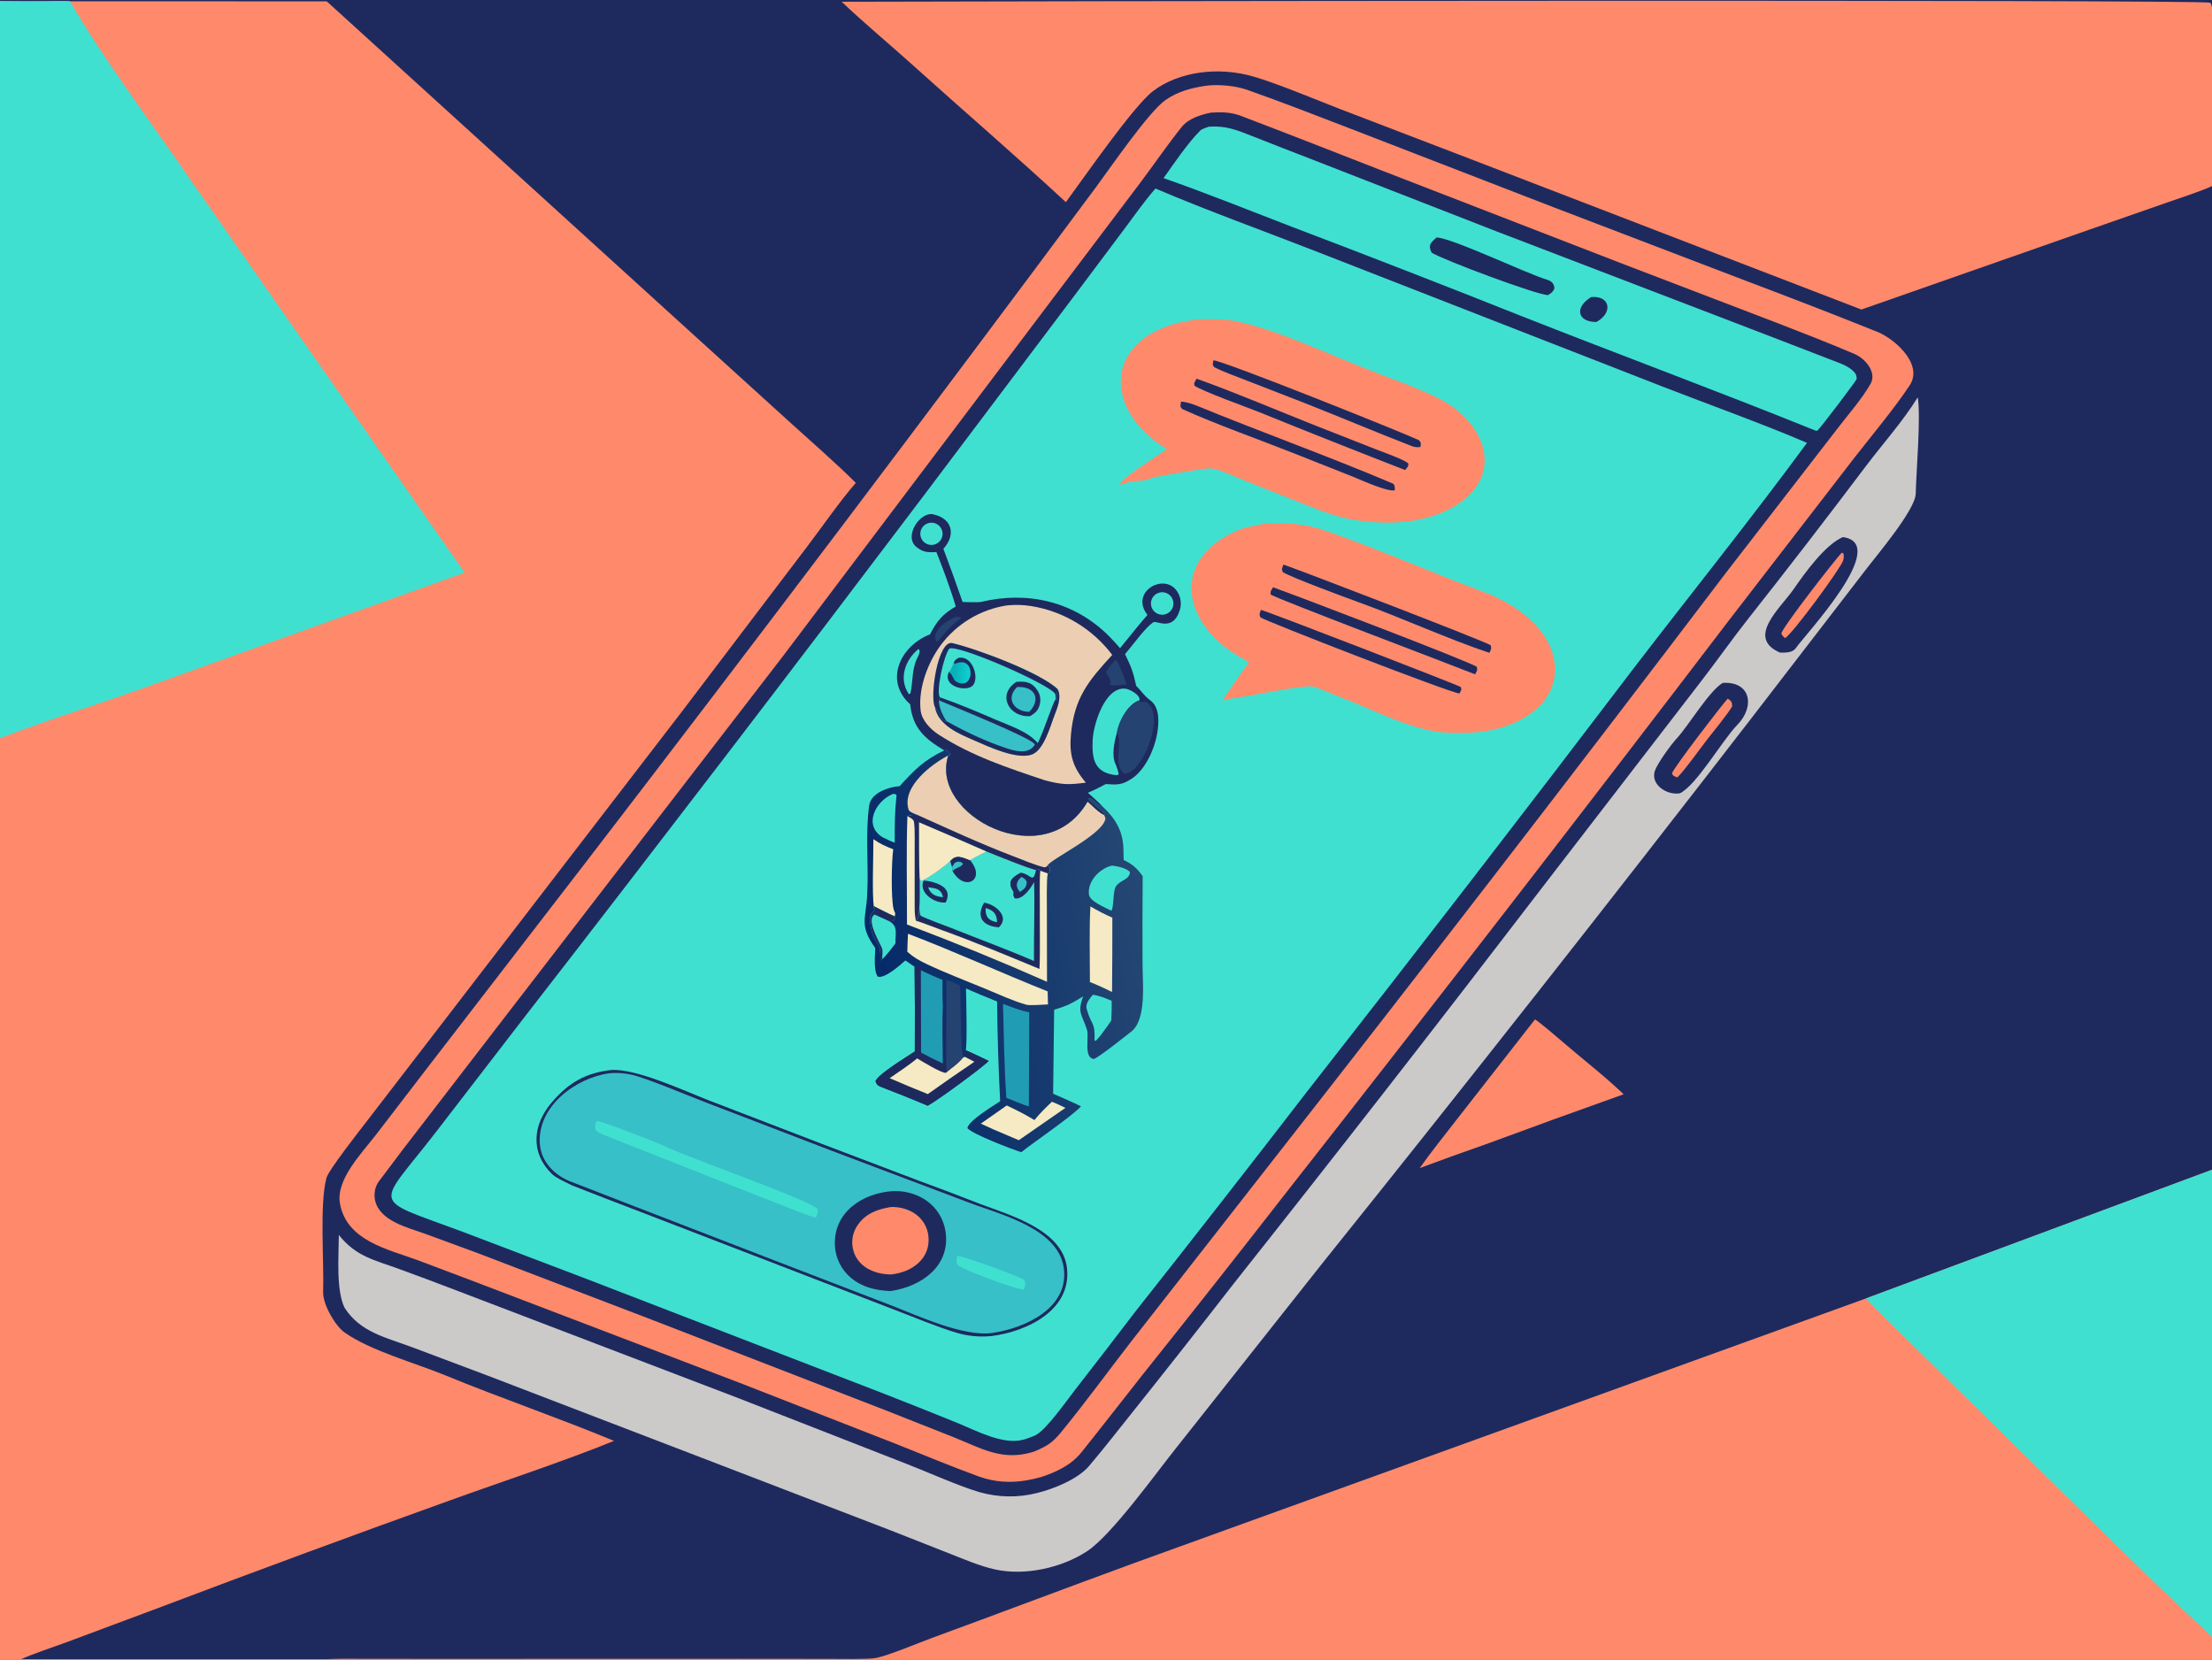
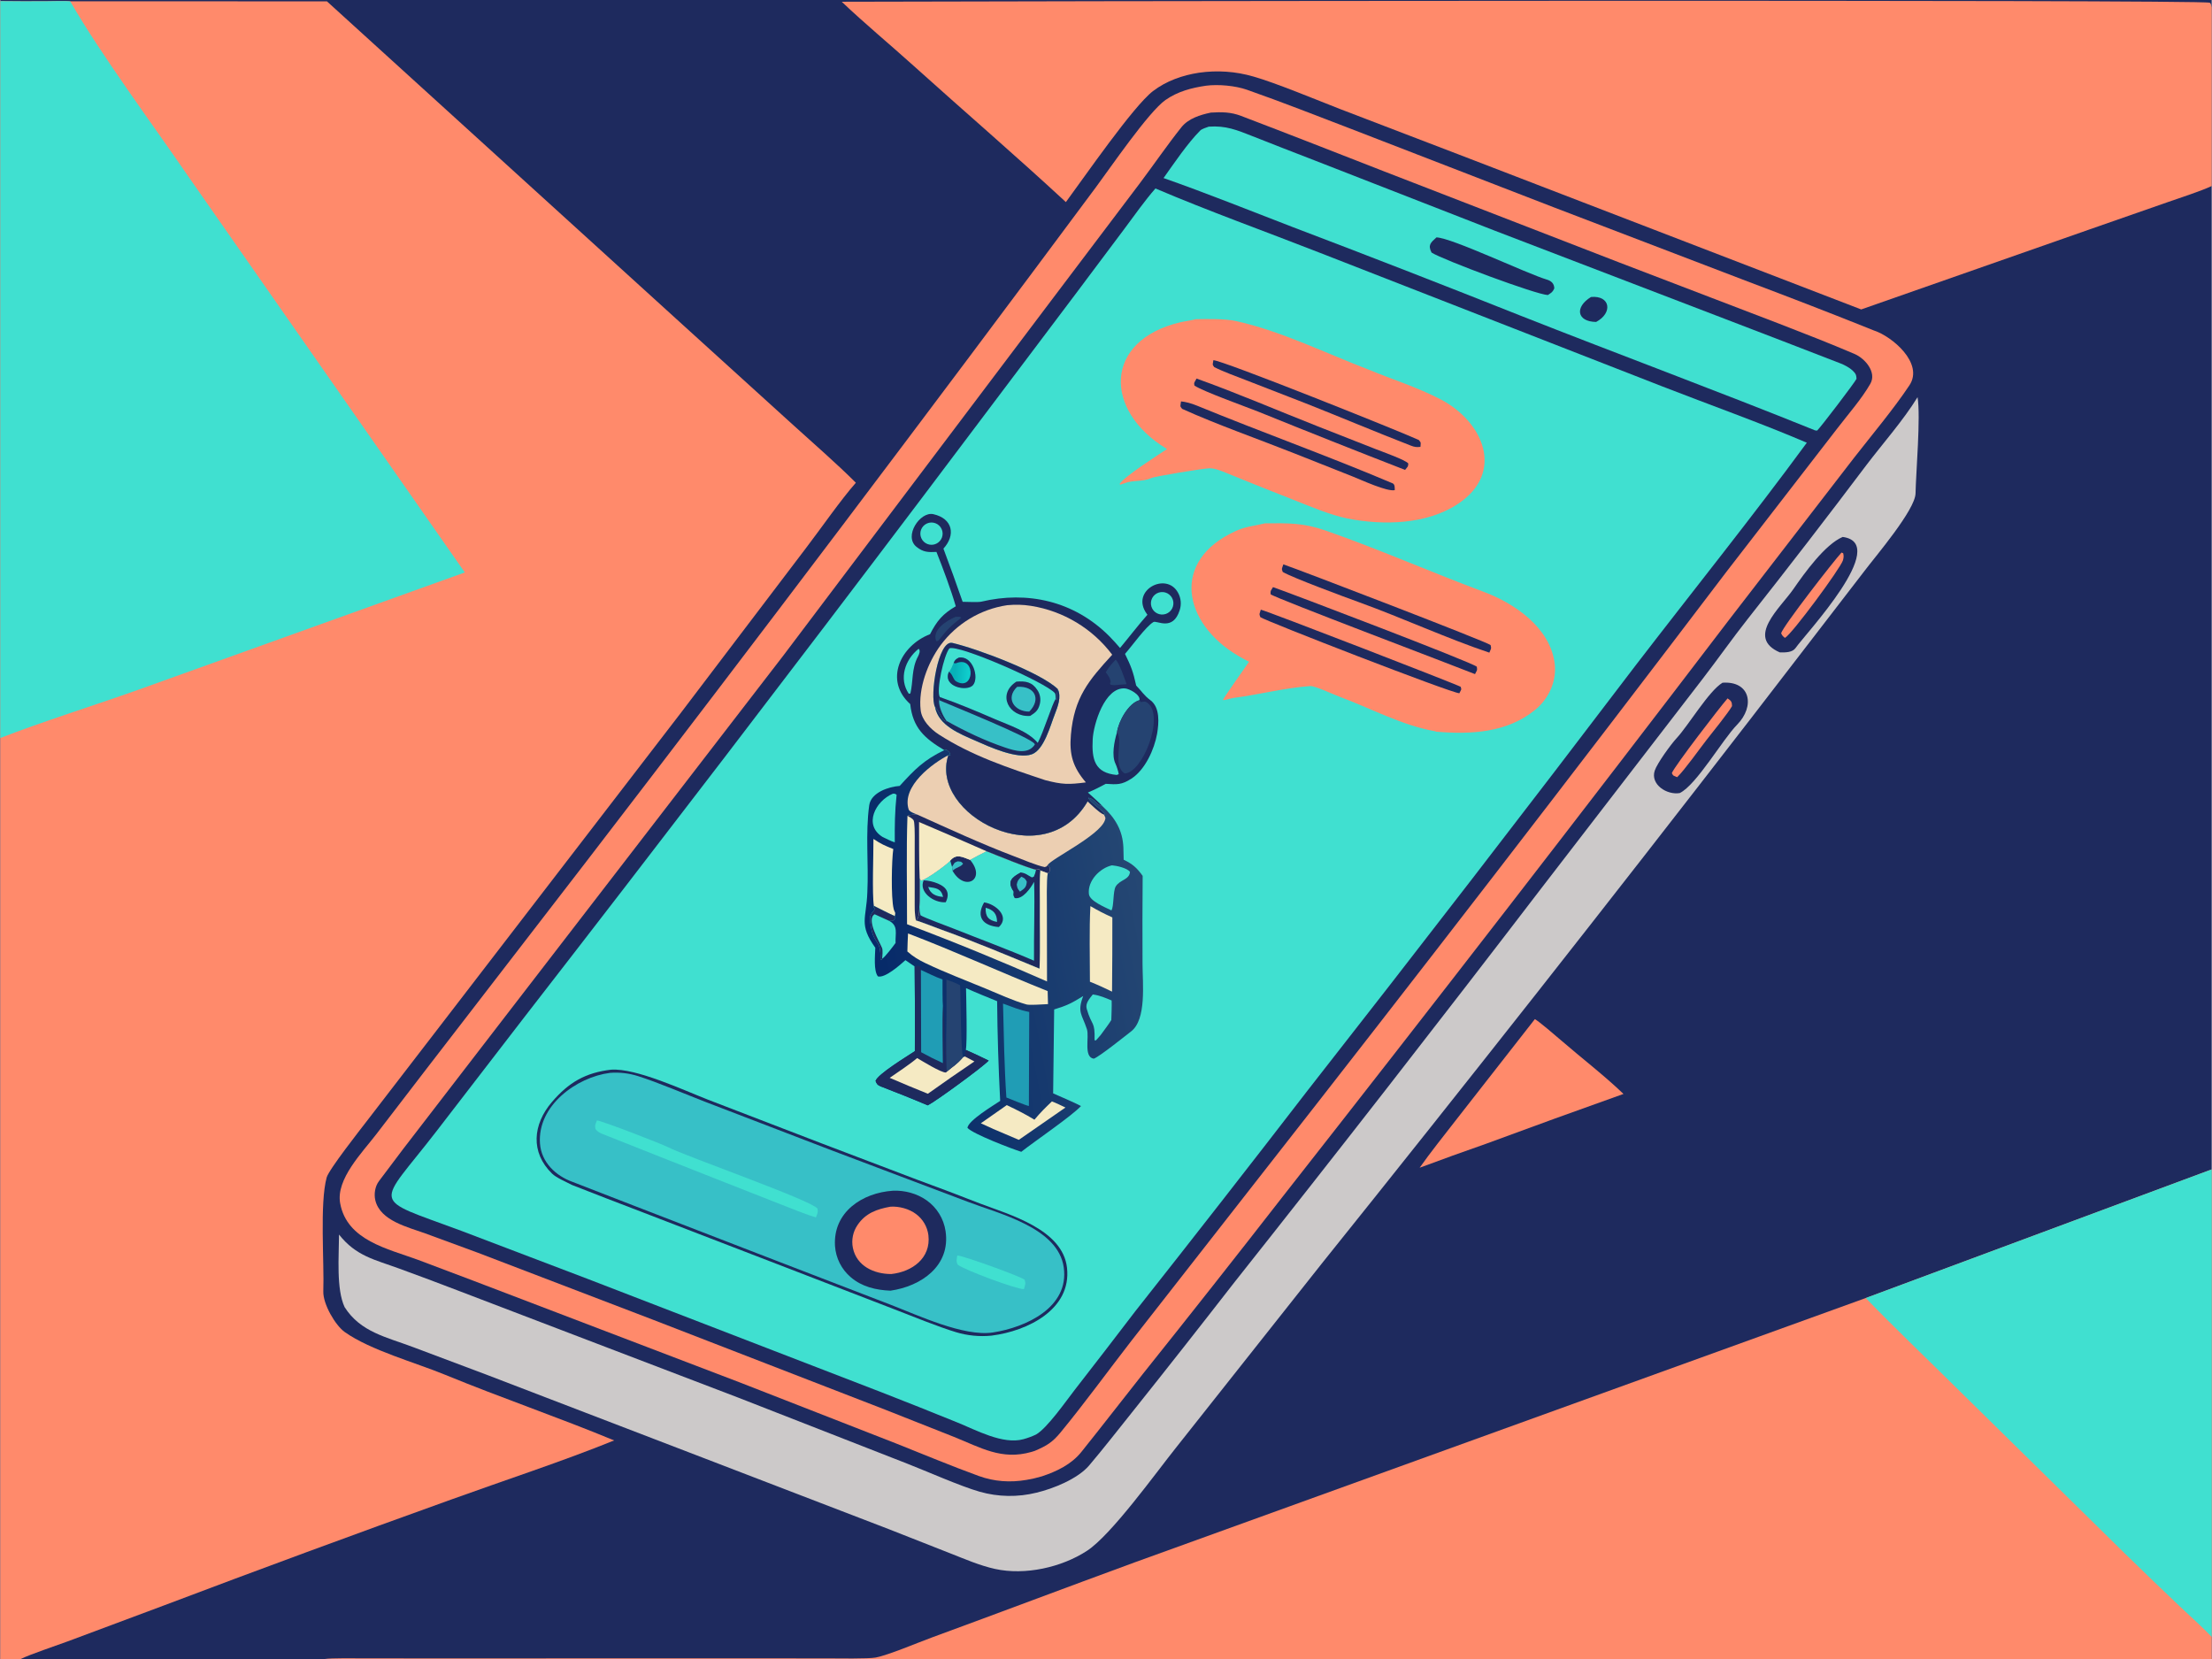
- <svg xmlns="http://www.w3.org/2000/svg" width="1365" height="1024" viewBox="0 0 1365 1024">
+ <svg xmlns="http://www.w3.org/2000/svg" width="24" height="18" viewBox="0.00 0.00 1365.00 1024.00">
  <path fill="#1E2A5E" d="M0 0L1365 0L1365 4.664L1365 114.803L1365 721.793L1365 1010.36L1365 1024L200.279 1024L12.599 1024L0 1024L0 455.532L0 0.689L0 0Z" />
  <path fill="#FF8A6B" d="M0 0.689C9.534 0.811 19.07 0.835 28.604 0.76C31.3 0.74 40.925 0.469 43.165 0.787L201.635 0.836L420.721 199.994L488.619 261.614C500.267 272.186 517.086 286.874 528.103 297.971C518.642 308.704 506.376 326.454 497.27 338.353L419.765 440.426L267.355 638.58L226.174 692.079C222.571 696.78 202.818 721.857 201.468 726.789C197.102 742.739 200.033 779.308 199.396 797.052C199.115 804.863 206.812 818.076 212.655 822.213C228.505 833.436 256.115 840.961 274.811 848.652C309.051 862.739 344.946 874.986 378.902 889.091C348.055 901.645 310.244 914.037 278.303 925.582C218.905 946.907 159.689 968.737 100.663 991.071L41.595 1013.13C34.103 1015.91 18.976 1020.92 12.599 1024L0 1024L0 455.532L0 0.689Z" />
  <path fill="#40E0D0" d="M0 0.689C9.534 0.811 19.07 0.835 28.604 0.76C31.3 0.74 40.925 0.469 43.165 0.787C62.057 33.685 93.714 76.266 115.694 108.366L286.738 353.337L84.978 425.829C58.056 435.385 26.071 445.398 0 455.532L0 0.689Z" />
  <path fill="#FF8A6B" d="M1151.44 801.199L1365 721.793L1365 1010.36L1365 1024L200.279 1024C204.412 1023.32 219.054 1023.56 223.999 1023.56L270.161 1023.6L455.735 1023.55L510.974 1023.6C516.314 1023.61 536.181 1023.94 540.447 1023.08C548.633 1021.43 565.788 1014.11 574.822 1010.79C616.637 995.452 658.247 979.74 700.07 964.404L1151.44 801.199Z" />
  <path fill="#40E0D0" d="M1151.44 801.199L1365 721.793L1365 1010.36C1359.68 1004.73 1351.72 997.641 1345.94 992.143C1334.2 981.013 1322.55 969.793 1310.98 958.483L1205.4 854.664C1187.4 836.87 1169.02 819.377 1151.44 801.199Z" />
  <path fill="#FF8A6B" d="M519.395 1.08C591.284 0.768 1359.68 -0.395 1363.81 1.683C1364.62 2.092 1364.77 3.808 1365 4.664L1365 114.803C1358.31 117.969 1345.71 122.003 1338.34 124.591L1289.66 141.579L1148.64 190.996L906.536 97.782L826.807 67.231C813.009 61.864 786.948 51.034 773.517 47.248C762.612 44.067 751.152 43.261 739.909 44.883C729.729 46.425 719.73 49.942 711.49 56.238C699.337 65.524 668.889 109.668 657.736 124.741C627.001 96.269 594.86 68.644 563.717 40.582C549.206 27.507 533.448 14.442 519.395 1.08Z" />
  <path fill="#FF8A6B" d="M744.282 52.894C751.915 51.931 762.361 52.887 769.521 55.404C790.97 62.946 812.785 71.498 834.002 79.644L958.598 127.853L1078.37 173.658C1104.47 183.516 1130.52 193.538 1156.41 203.96C1167.68 207.594 1187.45 224.195 1178.41 237.824C1168.79 252.325 1154.94 268.828 1144.07 282.775L1066.56 383.24C975.917 502.092 884.438 620.307 792.133 737.876C763.43 774.768 734.485 811.471 705.299 847.982C692.571 864.023 680.085 880.268 667.269 896.231C661.115 903.896 652.056 908.226 642.951 911.242C639.825 912.178 636.643 912.915 633.424 913.449C623.382 915.168 613.516 914.503 603.981 911.039C586.849 904.814 569.624 897.585 552.671 890.864L456.366 853.251L292.684 790.772L257.905 777.644C239.271 770.768 213.975 765.719 209.792 742.685C207.096 727.842 223.428 711.4 232.158 700.009L262.717 660.196L361.856 531.625C467.814 393.756 572.649 255.026 676.353 115.452C685.005 103.826 708.797 69.01 719.21 61.725C726.759 56.443 735.286 54.212 744.282 52.894Z" />
  <path fill="#1E2A5E" d="M747.257 69.492C753.936 69.091 759.523 69.12 765.868 71.538C795.238 82.732 824.662 94.272 853.933 105.701L999.062 161.917L1097.68 199.677C1113.37 205.776 1129.1 211.869 1144.58 218.498C1151.02 221.258 1158.34 229.789 1154.28 236.878C1148.89 246.29 1140.67 255.573 1133.98 264.312L1065.38 353.032C970.272 478.251 874.217 602.747 777.222 726.508L698.009 827.809C683.522 846.507 669.59 865.731 654.546 884.043C649.398 890.309 645.896 892.38 638.56 895.53C637.89 895.767 637.211 895.981 636.527 896.173C618.009 901.489 605.172 893.5 588.394 886.796L546.17 870.095L402.938 814.611L294.769 773.23L262.348 761.317C251.692 757.444 234.478 753.53 231.49 740.834C230.587 736.995 231.307 732.311 233.707 729.084C243.66 715.704 253.786 702.45 264.022 689.28L311.758 627.291L483.476 404.457L650.091 183.639L703.51 112.943C712.031 101.605 720.185 89.666 728.994 78.601C733.359 73.118 740.616 70.884 747.257 69.492Z" />
  <path fill="#40E0D0" d="M713.019 116.33C745.659 130.253 781.218 143.005 814.46 156.015L1025.71 238.452C1054.15 249.53 1087.28 261.334 1115.07 273.264C1081.7 318.743 1043.98 365.699 1009.47 410.618C942.545 498.684 874.972 586.255 806.755 673.324C771.617 718.911 736.203 764.284 700.513 809.44C688.14 825.671 675.685 841.84 663.148 857.945C657.752 864.902 646.18 881.514 639.325 885.44C636.796 886.64 634.165 887.613 631.463 888.345C618.76 891.8 602.299 882.666 590.401 877.865C575.02 871.615 559.595 865.475 544.126 859.446L362.554 789.388L284.57 759.723C227.222 738.413 232.46 746.012 269.514 697.883L323.155 628.25C406.08 521.369 488.321 413.958 569.872 306.024L663.238 182.104L693.72 141.422C699.709 133.417 706.558 123.665 713.019 116.33Z" />
  <defs>
    <linearGradient id="gradient_0" gradientUnits="userSpaceOnUse" x1="539.852" y1="598.874" x2="708.125" y2="566.378">
      <stop offset="0" stop-color="#062A69" />
      <stop offset="1" stop-color="#254773" />
    </linearGradient>
  </defs>
  <path fill="url(#gradient_0)" d="M582.698 463.026L584.1 462.832C586.085 464.632 585.849 463.908 586.466 466.149L585.201 466.14C573.077 502.705 644.381 540.569 671.163 494.617C673.267 496.525 678.898 502.104 681.221 502.741L681.722 502.704C681.943 501.074 672.239 495.071 671.621 492.397C676.027 493.227 675.624 496.288 680.44 497.714C688.125 504.888 692.815 512.419 693.234 523.211C693.306 525.698 693.365 528.184 693.411 530.671C698.849 533.24 701.575 535.674 705.131 540.618C704.978 558.827 704.952 577.037 705.051 595.246C705.07 606.861 707.617 629.166 698.038 636.595C694.556 639.295 678.294 652.34 674.948 653.463C668.499 652.506 672.293 640.083 670.716 635.245C667.671 625.902 664.604 624.929 668.432 614.781C661.465 619.091 658.573 620.623 650.506 623.068L649.873 674.872C654.973 677.152 662.234 680.17 667.078 682.684C661.165 689.018 638.731 704.24 630.202 710.945C624.389 709.102 600.418 699.996 596.971 696.148C597.497 691.597 612.979 682.327 617.182 679.514C616.118 659.013 615.489 638.493 615.296 617.965C608.924 615.356 602.365 612.76 596.115 609.911C596.202 615.601 596.944 643.739 595.97 648.037C600.724 650.132 605.431 652.334 610.087 654.642C606.285 658.717 577.67 679.611 572.479 682.261C562.821 678.155 553.292 674.361 543.497 670.582C541.459 669.795 540.895 668.916 540.259 667.174C541.681 662.939 559.518 652.162 564.515 648.827C564.634 631.397 564.593 613.965 564.391 596.535L558.686 592.644C555.359 595.66 545.936 603.981 541.688 602.644C538.968 599.091 539.981 589.78 540.111 584.987C529.721 570.441 534.646 567.053 535.189 550.758C536.05 533.096 533.916 514.544 536.352 497.046C537.449 489.168 548.465 485.538 555.159 485.104C564.499 474.829 570.117 469.1 582.698 463.026Z" />
  <path fill="#40E0D0" d="M608.676 525.37C613.506 527.282 635.494 536.305 639.315 536.788L641.163 536.516L642.018 537.331C641.355 543.227 641.741 551.141 641.682 557.249C641.55 570.748 642.032 584.425 641.47 597.919C621.512 589.703 601.404 581.205 581.107 573.922C578.116 572.849 567.393 568.624 565.197 568.156C567.464 565.695 567.076 563.299 567.301 559.796C567.681 556.155 567.456 546.142 567.473 542.068L568.301 543.37C570.828 543.378 584.256 533.603 586.341 531.171C590.089 526.726 593.872 528.934 598.567 530.699C601.889 528.833 605.26 527.056 608.676 525.37Z" />
  <path fill="#1E2A5E" d="M639.315 536.788L641.163 536.516L642.018 537.331C641.355 543.227 641.741 551.141 641.682 557.249C641.55 570.748 642.032 584.425 641.47 597.919C621.512 589.703 601.404 581.205 581.107 573.922C578.116 572.849 567.393 568.624 565.197 568.156C567.464 565.695 567.076 563.299 567.301 559.796C567.416 562.189 567.438 562.667 568.037 564.962C570.325 566.449 585.603 572.042 588.903 573.36C605.232 579.884 621.924 585.992 638.06 592.979C637.917 576.812 638.592 560.439 638.129 544.299C636.049 548.096 631.111 555.331 626.139 554.337C625.005 551.989 625.288 552.94 625.443 550.205C621.377 544.036 624.263 541.554 629.943 538.523C633.053 538.92 634.021 540.192 636.77 541.575L637.938 541.129C638.783 539.196 638.894 538.859 639.315 536.788Z" />
  <path fill="#1E2A5E" d="M625.443 550.205C621.377 544.036 624.263 541.554 629.943 538.523L631.525 540.485L631 541.084L630.242 541.134C628.411 543.061 627.915 543.415 627.41 545.983C627.762 548.285 627.931 548.528 629.384 550.361L630.688 550.869L630.201 551.406C627.777 551.294 627.684 551.232 625.443 550.205Z" />
  <path fill="#37C0C7" d="M630.242 541.134C632.407 542.171 632.528 542.179 633.616 544.215C633.305 547.738 632.295 548.328 629.384 550.361C627.931 548.528 627.762 548.285 627.41 545.983C627.915 543.415 628.411 543.061 630.242 541.134Z" />
  <path fill="#1E2A5E" d="M586.341 531.171C590.089 526.726 593.872 528.934 598.567 530.699C608.879 542.851 595.272 550.672 587.798 537.498L587.462 535.064L586.341 531.171Z" />
  <path fill="#37C0C7" d="M587.462 535.064C589.254 532.322 588.46 532.636 590.99 531.637C593.442 531.971 592.679 531.522 594.296 533.066C592.881 535.27 590.271 535.07 587.798 537.498L587.462 535.064Z" />
  <path fill="#1E2A5E" d="M607.275 556.998C614.029 557.85 623.493 565.627 616.371 572.207C606.537 571.486 602.102 565.932 607.275 556.998Z" />
  <path fill="#40E0D0" d="M608.225 560.299C613.083 561.661 615.221 564 615.244 569.053C609.843 568.036 608.005 565.673 608.225 560.299Z" />
  <path fill="#1E2A5E" d="M569.957 543.345C572.985 543.519 575.961 544.203 578.76 545.369C584.33 547.698 586.319 551.396 583.559 556.913C576.126 557.448 566.716 550.547 569.957 543.345Z" />
  <path fill="#40E0D0" d="M572.758 547.458C577.65 548.216 580.637 548.265 581.961 553.599C577.663 553.271 574.123 551.934 572.758 547.458Z" />
  <path fill="#ECCFB2" d="M585.201 466.14C573.077 502.705 644.381 540.569 671.163 494.617C673.267 496.525 678.898 502.104 681.221 502.741C682.143 504.915 682.451 504.551 681.781 506.41C678.396 515.799 648.954 529.987 646.485 533.926C648.056 535.535 647.606 534.762 647.837 537.378C647.102 538.778 647.563 538.583 646.548 538.994L642.018 537.331L641.163 536.516L639.315 536.788C635.494 536.305 613.506 527.282 608.676 525.37C605.26 527.056 601.889 528.833 598.567 530.699C593.872 528.934 590.089 526.726 586.341 531.171C584.256 533.603 570.828 543.378 568.301 543.37L567.473 542.068C567.456 546.142 567.681 556.155 567.301 559.796C567.076 563.299 567.464 565.695 565.197 568.156C564.222 565.075 564.417 558.657 564.4 555.169L564.399 524.267C564.412 518.907 564.584 512.705 564.018 507.352C563.822 505.493 561.72 504.692 559.956 503.569C562.105 502.716 563.725 502.857 566.038 502.798C564.536 502.209 561.152 501.088 560.692 499.623C556.162 485.179 575.755 470.953 585.201 466.14Z" />
  <path fill="#F5EAC3" d="M567.093 507.37C580.994 513.278 594.855 519.278 608.676 525.37C605.26 527.056 601.889 528.833 598.567 530.699C593.872 528.934 590.089 526.726 586.341 531.171C584.256 533.603 570.828 543.378 568.301 543.37L567.473 542.068C567.004 531.114 567.171 518.46 567.093 507.37Z" />
  <path fill="#1E2A5E" d="M566.038 502.798C585.671 511.669 605.32 520.729 625.452 528.404C630.385 530.285 639.904 534.284 644.688 535.204C646.155 534.618 645.631 535.124 646.485 533.926C648.056 535.535 647.606 534.762 647.837 537.378C647.102 538.778 647.563 538.583 646.548 538.994L642.018 537.331L641.163 536.516L639.315 536.788C635.494 536.305 613.506 527.282 608.676 525.37C594.855 519.278 580.994 513.278 567.093 507.37C567.171 518.46 567.004 531.114 567.473 542.068C567.456 546.142 567.681 556.155 567.301 559.796C567.076 563.299 567.464 565.695 565.197 568.156C564.222 565.075 564.417 558.657 564.4 555.169L564.399 524.267C564.412 518.907 564.584 512.705 564.018 507.352C563.822 505.493 561.72 504.692 559.956 503.569C562.105 502.716 563.725 502.857 566.038 502.798Z" />
  <path fill="#1E2A5E" d="M564.391 596.535C566.753 596.07 566.357 595.737 567.894 596.669L568.258 598.684C572.585 600.701 577.142 602.95 581.603 604.579C581.612 606.802 581.546 619.307 581.833 620.872C583.388 624.511 582.955 651.169 582.51 655.511L583.022 655.436C583.177 651.766 583.022 643.062 583.825 640.28C583.92 644.494 583.799 658.338 584.272 661.461C588.686 657.64 589.932 657.543 594.341 652.5L595.443 652.104C595.432 650.023 595.416 650.032 595.97 648.037C600.724 650.132 605.431 652.334 610.087 654.642C606.285 658.717 577.67 679.611 572.479 682.261C562.821 678.155 553.292 674.361 543.497 670.582C541.459 669.795 540.895 668.916 540.259 667.174C541.681 662.939 559.518 652.162 564.515 648.827C564.634 631.397 564.593 613.965 564.391 596.535Z" />
  <path fill="#209DB5" d="M568.258 598.684C572.585 600.701 577.142 602.95 581.603 604.579C581.612 606.802 581.546 619.307 581.833 620.872C581.301 631.085 581.756 645.644 581.788 656.185C576.787 653.904 573.224 652.114 568.4 649.474L568.258 598.684Z" />
  <path fill="#F5EAC3" d="M594.341 652.5L595.443 652.104L601.291 655.167C591.62 661.686 582.037 668.335 572.543 675.111C564.648 671.942 556.797 668.666 548.991 665.285C554.008 661.805 561.489 656.894 565.937 653.085C569.042 654.882 580.801 662.216 583.731 661.993L584.272 661.461C588.686 657.64 589.932 657.543 594.341 652.5Z" />
  <path fill="#F5EAC3" d="M559.956 503.569C561.72 504.692 563.822 505.493 564.018 507.352C564.584 512.705 564.412 518.907 564.399 524.267L564.4 555.169C564.417 558.657 564.222 565.075 565.197 568.156C567.393 568.624 578.116 572.849 581.107 573.922C601.404 581.205 621.512 589.703 641.47 597.919C642.032 584.425 641.55 570.748 641.682 557.249C641.741 551.141 641.355 543.227 642.018 537.331L646.548 538.994C645.728 542.641 646.014 557.881 646.025 562.182L646.095 605.796C617.626 593.221 588.814 581.436 559.693 570.455C559.742 548.887 559.189 524.893 559.956 503.569Z" />
  <path fill="#254371" d="M584.012 604.682C587.082 605.776 589.555 606.58 592.44 608.125C592.843 614.151 592.807 650.365 594.341 652.5C589.932 657.543 588.686 657.64 584.272 661.461C583.799 658.338 583.92 644.494 583.825 640.28C584.201 628.84 583.998 616.22 584.012 604.682Z" />
  <path fill="#F5EAC3" d="M560.304 576.164C589.524 587.301 617.625 600.217 646.488 611.736L646.702 619.773L645.235 619.855C643.025 619.976 635.244 620.499 633.473 620.003C625.155 617.672 616.26 613.536 608.188 610.185C595.885 605.077 583.328 600.351 571.342 594.635C566.949 592.54 563.502 590.511 559.898 587.284C559.919 583.706 560.16 579.769 560.304 576.164Z" />
  <path fill="#209DB5" d="M618.937 619.458C625.172 621.676 628.547 623.298 635.12 624.631L634.905 682.644C633.551 682.589 623.131 678.243 621.006 677.428C619.717 658.206 619.419 638.726 618.937 619.458Z" />
  <path fill="#F5EAC3" d="M672.874 559.29C678.012 562.284 681.022 563.825 686.419 566.26C686.441 581.532 686.378 596.804 686.23 612.075C681.387 609.714 677.624 607.969 672.583 605.956C672.596 591.637 672.099 573.286 672.874 559.29Z" />
  <path fill="#F5EAC3" d="M649.117 679.837C651.253 680.585 655.26 682.574 657.478 683.605L628.687 703.557L613.003 696.884L605.241 693.337L621.254 682.121C627.663 685.19 632.274 687.452 638.325 691.122C642.171 686.552 644.847 683.921 649.117 679.837Z" />
  <path fill="#F5EAC3" d="M538.956 517.823C543.779 521.035 545.845 521.892 551.208 524.059C550.211 530.815 549.715 553.919 551.423 560.933C552.034 563.443 552.846 562.704 552.117 565.486C547.878 563.626 543.393 561.264 539.227 559.177C538.054 552.061 539.012 526.725 538.956 517.823Z" />
  <path fill="#40E0D0" d="M686.18 534.115C689.194 534.35 695.367 535.738 697.299 538.11C696.951 543.127 691.137 542.859 688.502 547.163C686.726 550.065 687.453 559.772 685.823 561.93C681.937 559.99 672.452 556.194 671.953 551.883C670.998 543.624 678.766 535.781 686.18 534.115Z" />
  <path fill="#40E0D0" d="M544.326 591.796L543.866 592.513L543.282 592.418C543.699 579.095 539.347 583.537 537.483 572.347C536.219 564.762 536.694 565.245 539.974 560.994L539.056 560.161L539.227 559.177C543.393 561.264 547.878 563.626 552.117 565.486L552.084 567.393C550.596 568.699 551.176 568.304 548.76 568.435C554.401 571.582 552.368 576.065 552.605 582.048C551.204 584.008 546.135 590.687 544.326 591.796Z" />
  <path fill="#1E2A5E" d="M544.326 591.796L543.866 592.513L543.282 592.418C543.699 579.095 539.347 583.537 537.483 572.347C536.219 564.762 536.694 565.245 539.974 560.994L539.056 560.161L539.227 559.177C543.393 561.264 547.878 563.626 552.117 565.486L552.084 567.393C550.596 568.699 551.176 568.304 548.76 568.435C545.749 567.037 542.727 565.664 539.695 564.314C534.256 567.582 542.623 581.027 544.272 585.129C544.859 586.589 544.472 590.142 544.326 591.796Z" />
  <path fill="#40E0D0" d="M550.963 489.887C552.231 489.84 552.149 489.889 553.257 490.543C552.146 500.877 552.056 509.598 552.127 519.962C549.842 519.228 546.881 517.697 544.649 516.641C532.582 509.196 540.193 494.376 550.963 489.887Z" />
  <path fill="#40E0D0" d="M674.349 613.823C678.641 614.381 682.026 615.887 685.99 617.532C686.093 621.536 685.911 625.605 685.782 629.614C683.981 632.487 681.242 636.054 679.2 638.87L676.293 642.167L675.448 642.105C675.752 629.843 673.809 633.748 670.603 622.727C669.604 619.293 672.272 616.482 674.349 613.823Z" />
  <path fill="#1E2A5E" d="M377.113 660.244C392.501 659.203 421.914 672.945 436.872 678.779L507.229 705.84L566.635 728.417C579.319 733.054 591.949 737.84 604.521 742.772C622.901 749.775 655.812 758.709 658.44 782.572C661.27 808.276 634.011 821.6 612.016 824.376C611.937 824.388 611.858 824.4 611.778 824.411C604.437 825.137 597.025 824.416 589.961 822.289C578.718 818.898 563.067 812.441 551.732 808.097L481.811 781.125L395.644 747.94C381.412 742.46 367.007 737.027 352.84 731.389C349.587 729.7 343.187 726.931 340.652 724.47C327.057 711.273 328.741 693.985 340.437 680.281C350.845 668.087 361.277 662.053 377.113 660.244Z" />
  <path fill="#37C0C7" d="M376.32 662.218C382.211 661.755 388.135 662.446 393.761 664.252C405.515 667.964 423.083 675.429 434.892 679.999L513.165 710.043L597.433 741.884C616.608 749.24 652.976 757.722 656.426 782.306C659.879 806.918 633.182 819.301 612.682 822.45C594.805 825.184 566.533 811.868 549.387 805.264L480.809 778.86L390.275 743.876C377.903 739.054 365.593 734.347 353.126 729.468C342.909 725.803 333.968 717.382 333.133 705.849C331.441 682.488 355.689 664.846 376.32 662.218Z" />
  <path fill="#1E2A5E" d="M551.03 734.957C558.305 734.648 565.824 736.668 571.789 740.89C578.096 745.351 582.311 752.191 583.462 759.831C586.691 781.258 568.529 793.922 549.45 796.655C540.505 796.27 531.918 794.319 524.949 788.34C519.245 783.495 515.74 776.549 515.231 769.081C513.935 748.201 532.024 736.209 551.03 734.957Z" />
  <path fill="#FF8A6B" d="M549.465 744.811C554.818 744.485 560.957 746.111 565.262 749.364C569.469 752.487 572.221 757.192 572.879 762.391C574.561 776.579 562.811 785.042 549.924 786.383C539.387 786.392 528.556 781.508 526.264 770.233C525.271 765.315 526.321 760.205 529.172 756.077C534.138 748.759 541.209 746.282 549.465 744.811Z" />
  <path fill="#40E0D0" d="M368.271 691.575C371.453 691.787 408.563 706.216 412.117 708.059C422.788 713.591 500.681 740.865 504.421 745.984C504.888 748.328 504.348 749.067 503.468 751.425C498.44 750.049 489.462 746.374 484.409 744.428L446.978 729.703C422.047 719.843 396.918 709.996 372.015 700.045C369.906 699.202 368.773 698.651 367.366 696.882C366.9 694.144 367.284 694.355 368.271 691.575Z" />
  <path fill="#40E0D0" d="M590.716 774.902C595.128 775.296 629.499 787.726 632.285 789.898C633.1 792.709 632.617 792.655 631.843 795.719C627.095 795.79 594.999 783.824 590.954 780.592C589.876 778.5 590.35 777.273 590.716 774.902Z" />
  <path fill="#FF8A6B" d="M780.627 323.016C795.036 322.949 804.092 322.587 818.237 327.536C850.853 338.949 882.423 352.858 914.787 364.985C934.323 372.086 956.668 387.224 959.447 409.562C960.792 420.38 955.819 431.227 947.496 438.066C930.149 452.32 907.648 453.445 886.318 451.613C885.438 451.255 885.957 451.408 885.134 451.26C865.012 447.653 845.757 437.133 826.598 430.027C822.865 428.642 811.48 423.274 808.579 423.468C793.362 424.485 776.728 428.761 761.427 430.763C758.663 431.125 757.32 432.078 754.592 432.101C755.385 430.373 768.898 411.143 770.801 408.461C768.462 407.301 766.17 406.049 763.931 404.706C730.096 384.725 722.009 346.066 762.708 327.703C768.647 325.024 773.602 324.675 779.656 323.25L780.627 323.016Z" />
  <path fill="#1E2A5E" d="M785.586 362.394C796.076 366.008 908.461 408.819 911.371 411.516C911.762 414.065 911.614 413.304 910.273 416.086C898.73 411.41 786.263 368.928 784.106 366.809C783.97 364.314 784.112 364.967 785.586 362.394Z" />
  <path fill="#1E2A5E" d="M791.955 348.352C801.984 351.727 917.475 396.096 919.887 398.158C920.463 400.712 920.27 399.934 919.116 402.839C893.419 394.252 865.102 381.276 839.133 371.879C829.702 368.466 797.837 356.691 791.578 353.025C790.742 350.673 791.057 351.306 791.955 348.352Z" />
  <path fill="#1E2A5E" d="M778.047 376.315C781.86 377.07 899.845 422.761 901.449 423.932C902.047 425.96 901.812 425.376 900.605 427.91C895.086 427.603 780.901 383.28 777.749 380.916C776.912 378.639 777.248 379.191 778.047 376.315Z" />
  <path fill="#FF8A6B" d="M737.888 197.018C745.086 196.915 755.846 196.654 762.802 198.181C790.201 204.197 818.318 218.081 844.681 228.19C859.697 234.378 874.67 239.007 889.105 246.546C915.544 260.355 928.792 291.66 899.804 310.99C880.605 323.793 853.704 324.421 831.609 320.043C820.613 317.792 808.774 312.679 798.248 308.52C784.472 303.151 770.747 297.655 757.073 292.034C753.888 290.735 750.044 289.101 746.561 289.033C743.344 288.971 712.709 294.012 710.45 295.072C705.16 297.553 699.133 296.157 693.949 298.281C693.118 298.622 692.268 298.885 691.416 299.17L690.906 298.745C693.248 294.47 715.179 280.458 720.178 277.16L719.773 276.919C680.995 253.387 680.962 210.266 728.124 198.988C730.98 198.305 734.255 197.931 736.942 197.262L737.888 197.018Z" />
  <path fill="#1E2A5E" d="M728.803 247.752C731.597 248.013 735.095 248.922 738.555 250.343C778.601 266.792 819.612 281.441 859.408 298.326C860.913 298.964 860.725 301.297 860.73 302.532C856.032 303.601 840.219 296.29 834.885 294.159L799.128 279.986C777.19 271.28 750.516 261.899 729.482 252.356C727.951 250.389 728.418 251.103 728.803 247.752Z" />
  <path fill="#1E2A5E" d="M738.396 233.663C762.506 242.246 789.162 253.703 813.277 263.185L849.19 277.299C852.434 278.576 867.608 283.958 869.098 286.095C868.978 288.31 868.744 287.891 867.1 290.046C836.892 278.318 806.772 266.366 776.742 254.19C768.684 250.988 742.871 241.771 737.083 238.006C736.616 236.009 737.139 236.088 738.396 233.663Z" />
  <path fill="#1E2A5E" d="M748.766 222.329C754.304 222.323 863.492 266.029 875.62 271.603C877.152 273.656 876.744 272.749 876.595 275.819C874.173 276.11 872.939 275.935 870.666 275.053C848.743 266.549 827.081 257.366 805.202 248.747L769.341 234.816C763.457 232.517 754.727 229.372 749.273 226.565C747.968 224.733 748.39 225.305 748.766 222.329Z" />
  <path fill="#1E2A5E" d="M577.842 340.665C572.799 340.903 569.754 340.92 565.541 337.544C557.409 331.027 567.759 315.552 575.897 317.361C588.032 320.06 589.78 330.346 582.15 338.629C586.246 349.52 590.201 360.462 594.015 371.455C596.32 371.462 603.568 371.846 605.562 371.37C633.763 364.644 662.751 370.776 684.638 392.793C686.895 395.105 689.072 397.493 691.164 399.955C696.548 393.504 702.644 385.551 708.073 379.446L707.599 378.79C697.343 364.481 719.742 352.551 726.973 365.864C728.786 369.151 729.154 373.043 727.988 376.612C723.79 389.907 713.8 382.732 711.765 383.951C707.019 386.793 698.655 398.613 694.228 403.608C698.024 411.342 699.221 414.495 701.138 423.17C704.516 426.562 705.806 429.151 709.883 432.172C715.965 436.68 715.13 446.37 714.039 452.911C712.339 462.459 706.686 475.158 698.099 480.661C692.051 484.536 689.3 484.245 682.365 483.811C678.397 485.925 675.459 487.445 671.326 489.168C673.851 491.48 678.274 495.293 680.44 497.714C675.624 496.288 676.027 493.227 671.621 492.397C672.239 495.071 681.943 501.074 681.722 502.704L681.221 502.741C678.898 502.104 673.267 496.525 671.163 494.617C644.381 540.569 573.077 502.705 585.201 466.14L586.466 466.149C585.849 463.908 586.085 464.632 584.1 462.832L582.698 463.026C570.347 455.669 563.239 449.143 561.655 434.588C545.415 420.004 555.565 398.51 573.899 391.434C578.134 383.203 581.677 378.933 589.784 374.218C586.914 364.331 581.701 350.263 577.842 340.665Z" />
  <path fill="#ECCFB2" d="M621.502 373.547C626.836 373.101 630.957 373.149 636.297 373.978C656.248 377.169 674.186 387.973 686.34 404.118C671.768 419.983 662.893 430.501 660.848 453.389C659.74 465.798 662.062 473.515 670.079 482.93C659.218 484.321 655.576 484.281 644.974 481.542C622.261 473.945 599.763 466.553 579.284 453.331C574.224 450.064 568.825 444.519 568.11 438.392C566.53 424.851 572.5 409.032 580.305 398.375C590.195 384.954 605.018 376.021 621.502 373.547Z" />
  <path fill="#40E0D0" d="M576.983 436.412C573.559 430.056 578.777 394.748 587.692 396.836C602.9 400.397 642.118 415.043 652.734 425.305C655.041 430.183 652.76 436.057 650.893 440.861C648.229 447.544 644.332 462.774 636.756 465.553C627.695 468.877 610.406 460.907 601.913 457.172C592.054 452.838 579.203 447.852 576.983 436.412Z" />
  <path fill="#37C0C7" d="M651.478 431.272L652.043 432.231C652.132 429.683 652.165 428.372 652.633 425.83L652.734 425.305C655.041 430.183 652.76 436.057 650.893 440.861C648.229 447.544 644.332 462.774 636.756 465.553C627.695 468.877 610.406 460.907 601.913 457.172C592.054 452.838 579.203 447.852 576.983 436.412C580.248 439.576 580.686 444.576 583.867 445.299L584.142 444.999C581.782 441.839 579.208 436.202 579.508 432.178L579.934 430.257C591.402 434.236 603.062 439.177 614.212 443.997C622.699 447.666 634.46 451.371 640.38 458.554C644.141 451.445 648.998 435.2 651.478 431.272Z" />
  <path fill="#1E2A5E" d="M651.478 431.272L652.043 432.231C652.132 429.683 652.165 428.372 652.633 425.83L652.734 425.305C655.041 430.183 652.76 436.057 650.893 440.861C648.229 447.544 644.332 462.774 636.756 465.553C627.695 468.877 610.406 460.907 601.913 457.172C592.054 452.838 579.203 447.852 576.983 436.412C580.248 439.576 580.686 444.576 583.867 445.299L584.142 444.999C595.695 451.475 607.782 457.197 620.345 461.45C626.259 463.452 634.465 465.858 638.566 459.574C638.516 459.437 638.485 459.291 638.416 459.163C636.296 455.249 586.846 435.359 579.508 432.178L579.934 430.257C591.402 434.236 603.062 439.177 614.212 443.997C622.699 447.666 634.46 451.371 640.38 458.554C644.141 451.445 648.998 435.2 651.478 431.272Z" />
  <path fill="#1E2A5E" d="M576.983 436.412C573.559 430.056 578.777 394.748 587.692 396.836C602.9 400.397 642.118 415.043 652.734 425.305L652.633 425.83C652.165 428.372 652.132 429.683 652.043 432.231L651.478 431.272C651.463 430.557 651.408 428.365 650.992 427.871C645.399 421.232 591.163 397.572 585.828 400.214C582.404 404.417 577.572 426.253 579.934 430.257L579.508 432.178C579.208 436.202 581.782 441.839 584.142 444.999L583.867 445.299C580.686 444.576 580.248 439.576 576.983 436.412Z" />
  <path fill="#1E2A5E" d="M627.205 420.715C632.831 420.311 636.82 420.818 640.183 425.978C641.85 428.482 642.388 431.571 641.666 434.491C640.7 438.549 638.911 439.829 635.71 441.89C622.632 442.834 614.957 428.606 627.205 420.715Z" />
  <path fill="#37C0C7" d="M627.635 423.943C638.604 423.222 642.669 431.52 635.153 439.215C626.231 439.375 620.115 431.173 627.635 423.943Z" />
  <defs>
    <linearGradient id="gradient_1" gradientUnits="userSpaceOnUse" x1="589.2" y1="415.204" x2="597.308" y2="415.868">
      <stop offset="0" stop-color="#07B1B9" />
      <stop offset="1" stop-color="#0FCDCC" />
    </linearGradient>
  </defs>
  <path fill="url(#gradient_1)" d="M588.437 409.224C589.398 407.156 589.675 406.974 591.682 405.889C600.343 404.565 604.245 418.202 600.456 422.827C596.918 427.146 581.446 423.949 585.526 414.656C586.757 413.593 587.69 410.892 588.437 409.224Z" />
  <path fill="#1E2A5E" d="M588.437 409.224C589.398 407.156 589.675 406.974 591.682 405.889C600.343 404.565 604.245 418.202 600.456 422.827C596.918 427.146 581.446 423.949 585.526 414.656C587.887 415.971 588.08 419.507 590.02 420.605C601.017 426.827 602.294 406.095 591.337 408.888C589.819 409.275 590.226 409.655 588.437 409.224Z" />
  <path fill="#40E0D0" d="M689.271 452.03C687.604 457.629 685.837 466.3 688.372 471.446C689.006 472.734 690.282 476.641 690.353 477.853L689.109 478.337C675.514 477.049 673.651 468.79 674.285 456.347C674.752 447.2 681.643 423.963 694.246 424.921C696.893 425.122 703.784 428.707 703.192 432.169C696.257 434.063 690.192 445.331 689.271 452.03Z" />
  <path fill="#254371" d="M703.192 432.169L703.867 433.333C706.115 433.144 706.532 432.533 708.442 434.095C718.504 442.323 705.325 476.804 694.076 477.428C686.069 472.451 693.46 457.319 689.271 452.03C690.192 445.331 696.257 434.063 703.192 432.169Z" />
  <path fill="#40E0D0" d="M715.082 365.751C718.719 364.606 722.599 366.608 723.774 370.237C724.949 373.865 722.98 377.763 719.363 378.969C715.702 380.189 711.748 378.191 710.559 374.519C709.369 370.847 711.401 366.909 715.082 365.751Z" />
  <path fill="#40E0D0" d="M571.938 323.132C575.39 321.561 579.463 323.082 581.04 326.533C582.617 329.983 581.103 334.059 577.656 335.642C574.201 337.23 570.114 335.711 568.533 332.252C566.952 328.793 568.477 324.708 571.938 323.132Z" />
  <path fill="#40E0D0" d="M566.833 400.465C568.166 401.464 567.145 403.899 566.45 405.195C562.404 412.741 563.542 420.544 561.772 427.99L560.799 428.257C554.435 418.907 558.49 407.064 566.833 400.465Z" />
  <path fill="#254371" d="M688.439 407.17C690.654 408.965 693.999 418.989 695.216 422.305C692.647 422.536 690.076 422.746 687.504 422.936L685.282 422.644L684.949 421.451L685.381 421.36C685.099 418.358 684.085 417.349 682.348 414.96C684.391 411.507 685.716 410.16 688.439 407.17Z" />
  <path fill="#254371" d="M589.621 380.748C591.416 380.743 592.046 380.402 593.219 381.239C587.095 385.897 584.065 388.957 579.388 395.025C578.583 395.849 579.071 395.516 577.681 395.682C574.955 388.698 584.218 383.013 589.621 380.748Z" />
  <path fill="#40E0D0" d="M745.927 78.177C756.47 77.423 763.266 80.23 772.927 84.057C785.558 89.06 798.246 93.987 810.922 98.88L922.809 142.515L1065.23 197.102C1088.88 206.16 1112.58 215.286 1136.19 224.442C1138.36 225.281 1141.56 227.038 1143.24 228.63C1145.14 230.439 1145.67 231.33 1145.75 233.815C1144.9 235.825 1123.69 263.649 1121.46 265.763L1120.22 265.668C1060.35 241.461 998.429 218.559 938.214 194.779C891.386 176.145 844.412 157.879 797.296 139.984C771.28 129.985 744.231 119.081 718.02 109.909C724.316 101.066 733.006 88.161 740.75 80.481C741.621 79.617 744.627 78.607 745.927 78.177Z" />
  <path fill="#1E2A5E" d="M886.463 146.525C896.021 146.792 942.319 168.94 954.566 172.559C957.333 173.377 959.128 174.957 959.214 178.008C958.107 180.407 957.544 180.545 955.253 182.107C948.202 181.92 890.746 160.491 883.449 155.9C881.04 151.187 882.937 149.742 886.463 146.525Z" />
  <path fill="#1E2A5E" d="M981.862 183.313C993.79 182.204 995.493 193.127 985.032 198.714C973.1 198.57 971.669 189.551 981.862 183.313Z" />
  <path fill="#CCC9C9" d="M1183.43 245.154C1185.42 257.366 1182.42 291.613 1182.18 304.545C1181.98 314.722 1157.66 343.156 1150.75 352.301L1080.33 443.751C993.143 556.642 904.91 668.719 815.641 779.968L725.599 893.7C713.206 909.202 685.889 947.317 670.813 957.191C655.084 967.494 632.457 972.493 613.969 968.4C604.4 966.281 595.294 962.269 586.194 958.714L548.165 943.749L433.101 899.538L300.905 848.811L254.887 831.512C238.372 825.275 222.353 822.258 212.543 806.809C207.31 795.546 209.043 775.448 209.09 762.017C219.66 775.396 231.048 777.44 246.445 783.088C258.389 787.438 270.296 791.893 282.162 796.451L455.402 862.628L559.856 903.444C572.055 908.192 592.512 917.318 604.528 920.751C615.971 924.006 628.066 924.207 639.611 921.334C650.02 918.851 665.099 912.778 672.106 904.526C680.887 894.184 689.935 882.518 698.473 871.875C719.639 845.352 740.628 818.689 761.44 791.888C825.335 711.275 888.547 630.122 951.069 548.44L1050.62 419.214C1060.09 406.926 1069.08 394.104 1078.67 381.955C1103.38 350.662 1127.73 319.088 1151.71 287.24C1162.1 273.553 1174.52 259.613 1183.43 245.154Z" />
  <path fill="#1E2A5E" d="M1063.04 421.4C1080.29 420.211 1083.28 435.924 1071.97 447.391C1063.06 456.427 1046.99 484.474 1036.64 489.505C1028.64 490.863 1018.37 484.152 1021.2 475.649C1022.71 471.107 1031.16 459.447 1034.64 455.708C1042.02 447.755 1054.56 426.492 1063.04 421.4Z" />
  <path fill="#FF8A6B" d="M1066.17 431.071C1068.37 432.525 1068.9 433.266 1068.91 435.84C1066.45 440.214 1056.67 452.222 1053.18 456.706C1048.65 462.533 1039.9 474.941 1035.06 479.708C1032.52 478.559 1032.75 479.155 1031.75 477.2C1033.42 472.853 1061.82 435.921 1066.17 431.071Z" />
  <path fill="#1E2A5E" d="M1137.21 331.422C1166.99 335.372 1114.14 391.31 1108.17 399.92C1106.17 402.799 1101.89 402.731 1098.44 402.697C1077.19 393.496 1098.73 375.22 1106.77 363.626C1113.69 353.637 1126.28 336.056 1137.21 331.422Z" />
  <path fill="#FF8A6B" d="M1136.5 341.051L1137.52 341.476C1137.95 343.023 1137.82 344.357 1137.36 345.88C1135.88 350.784 1105.75 391.6 1101.56 393.741C1100.16 392.55 1100.11 392.611 1099.21 390.913C1100.18 386.717 1132.02 345.819 1136.5 341.051Z" />
  <path fill="#FF8A6B" d="M947.206 629.051C949.557 630.243 960.369 639.527 963.195 641.974C975.701 652.803 990.045 663.81 1001.92 675.22C973.579 685.286 945.306 695.537 917.1 705.974C903.379 710.76 889.71 715.692 876.094 720.768C882.711 711.332 891.264 700.734 898.371 691.52L947.206 629.051Z" />
</svg>
